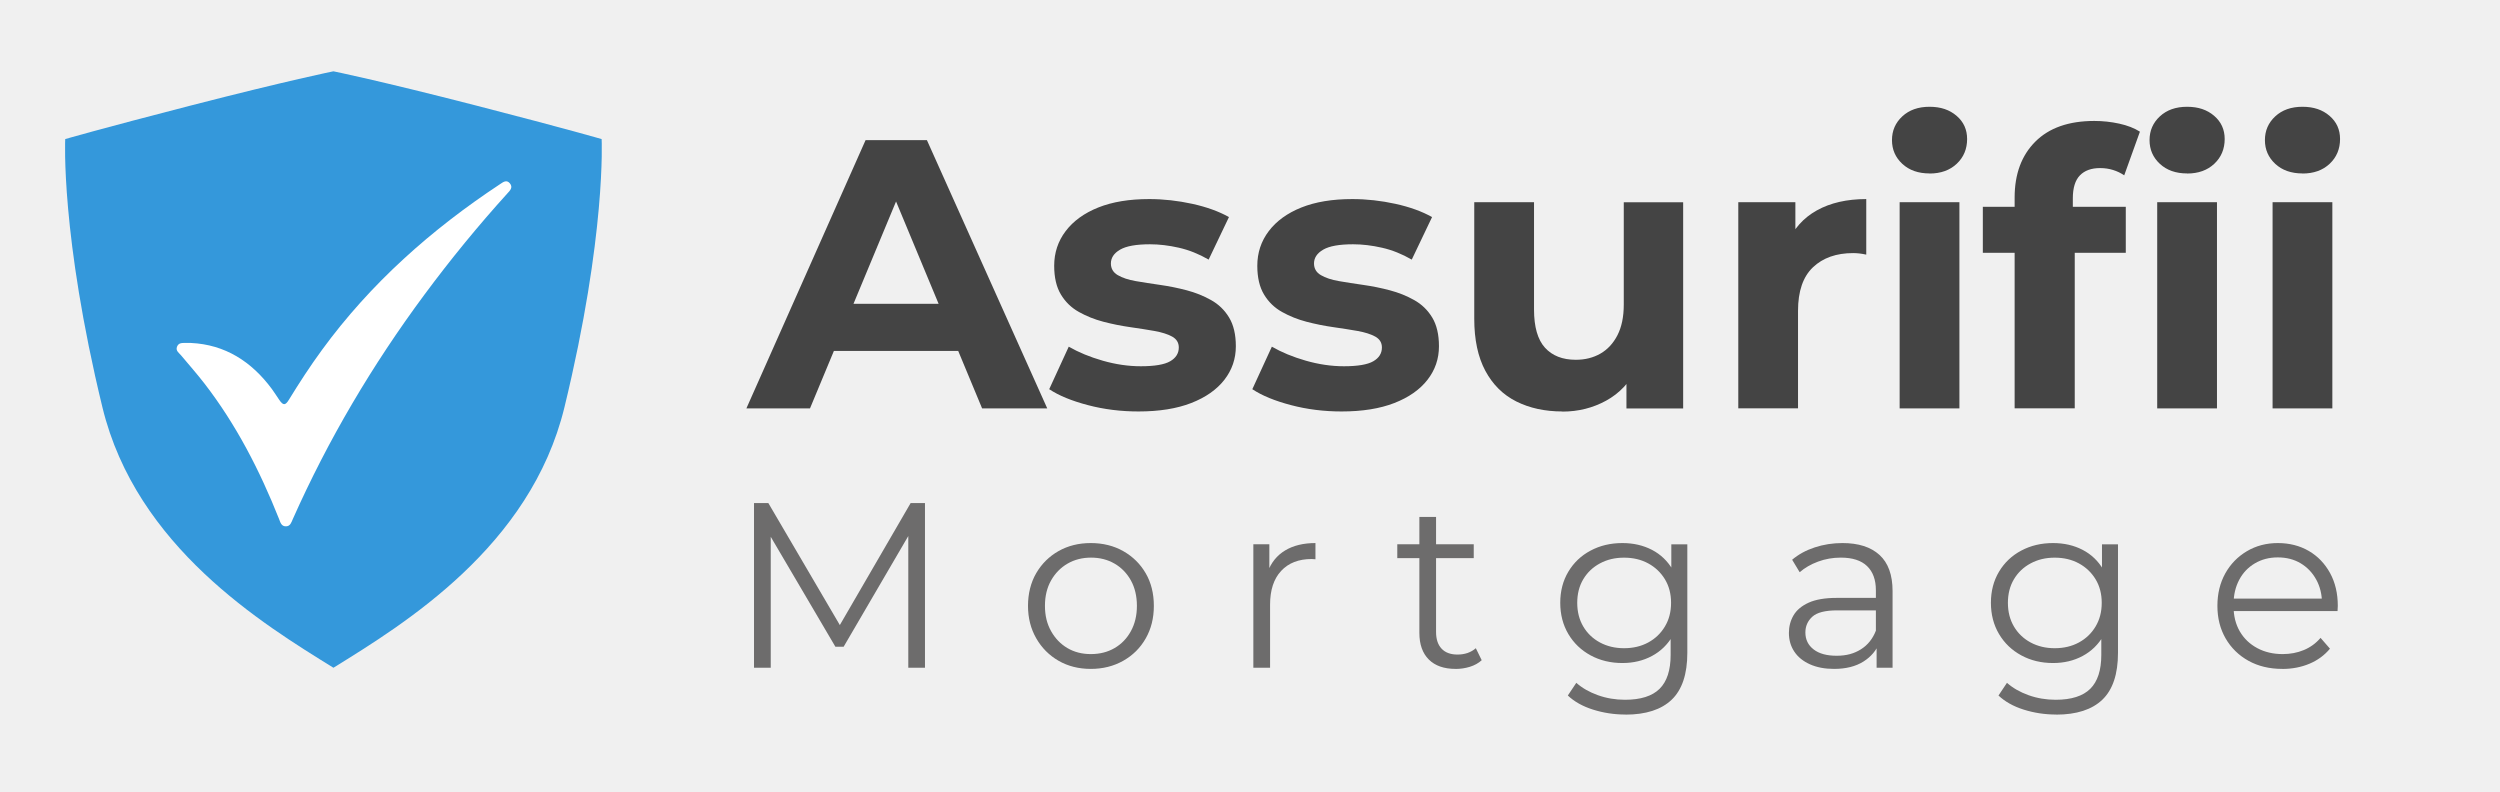
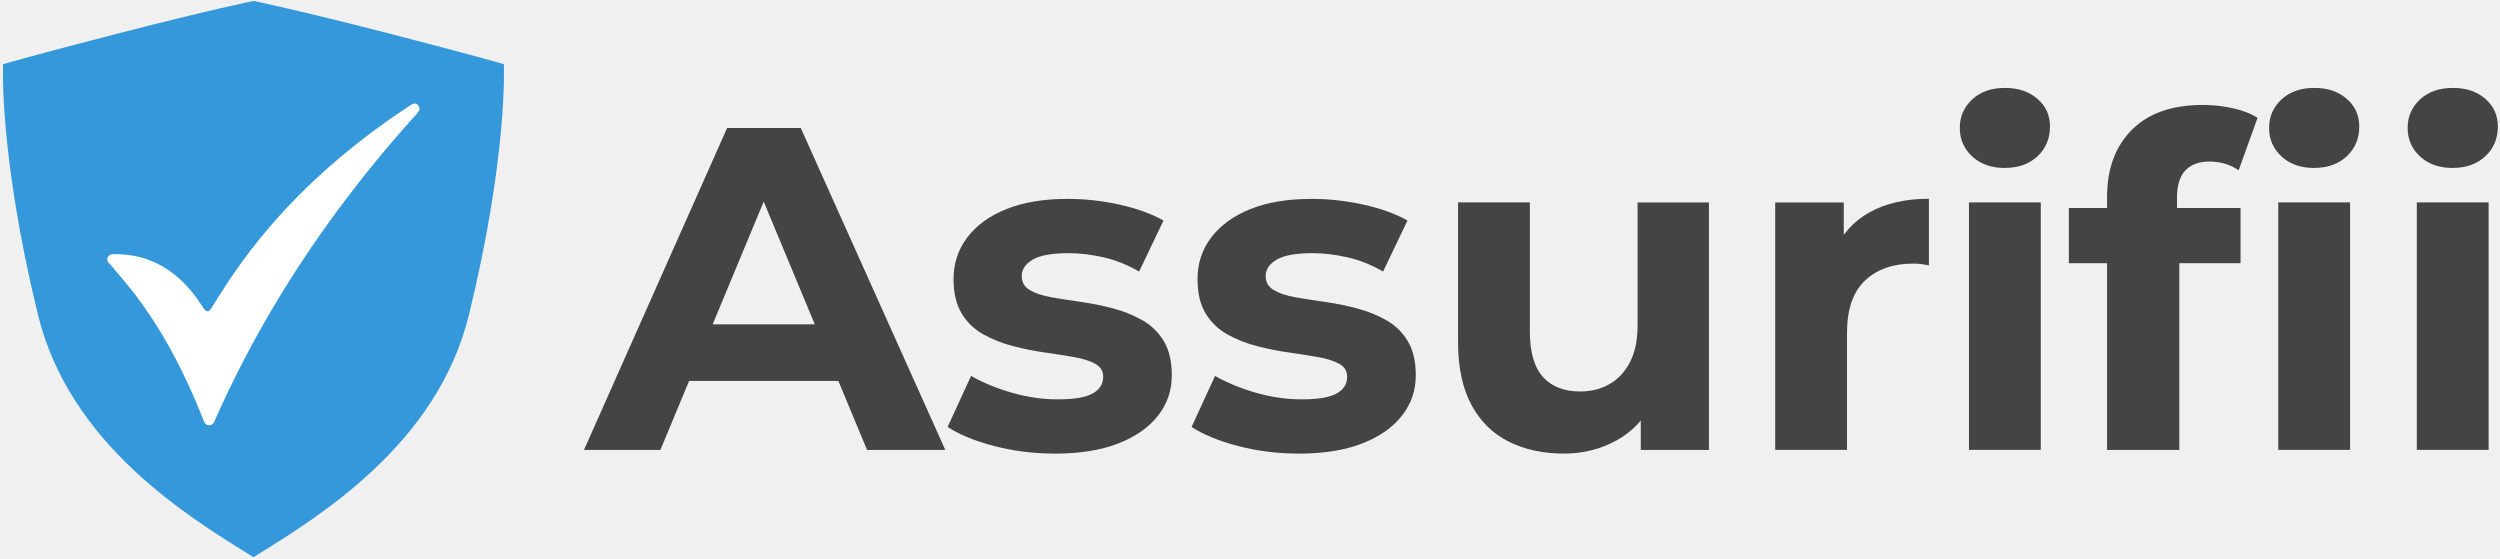
- <svg xmlns="http://www.w3.org/2000/svg" id="Layer_1" data-name="Layer 1" viewBox="0 0 587.23 185.87">
+ <svg xmlns="http://www.w3.org/2000/svg" width="179" height="40" viewBox="0 0 179 40" fill="none">
+   <g clip-path="url(#clip0_971_11123)">
+     <mask id="mask0_971_11123" style="mask-type:luminance" maskUnits="userSpaceOnUse" x="0" y="0" width="179" height="40">
+       <path d="M179 0H0V40H179V0Z" fill="white" />
+     </mask>
+     <g mask="url(#mask0_971_11123)">
+       <path d="M41.813 32.214L52.062 9.163H57.334L67.683 32.214H62.081L53.611 11.863H55.753L47.284 32.214H41.813ZM46.986 27.274L48.339 23.223H60.268L61.652 27.274H46.986Z" fill="#444444" />
+       <path d="M75.526 32.477C74.011 32.477 72.561 32.297 71.177 31.934C69.793 31.571 68.684 31.117 67.849 30.569L69.53 26.914C70.365 27.397 71.337 27.797 72.447 28.117C73.556 28.437 74.648 28.594 75.726 28.594C76.913 28.594 77.754 28.451 78.248 28.166C78.743 27.88 78.989 27.486 78.989 26.98C78.989 26.563 78.797 26.251 78.411 26.043C78.025 25.834 77.522 25.674 76.896 25.566C76.27 25.457 75.572 25.346 74.803 25.237C74.034 25.129 73.27 24.974 72.512 24.777C71.755 24.58 71.051 24.3 70.402 23.937C69.753 23.574 69.238 23.077 68.852 22.44C68.466 21.803 68.275 20.98 68.275 19.971C68.275 18.851 68.603 17.86 69.264 16.991C69.925 16.126 70.857 15.449 72.066 14.966C73.273 14.483 74.737 14.24 76.45 14.24C77.679 14.24 78.915 14.377 80.159 14.651C81.399 14.926 82.449 15.306 83.307 15.789L81.56 19.443C80.725 18.96 79.873 18.62 79.006 18.423C78.137 18.226 77.308 18.126 76.518 18.126C75.332 18.126 74.474 18.28 73.948 18.586C73.422 18.894 73.156 19.289 73.156 19.771C73.156 20.211 73.353 20.546 73.748 20.777C74.142 21.009 74.66 21.177 75.297 21.289C75.935 21.4 76.638 21.509 77.408 21.617C78.177 21.729 78.935 21.88 79.681 22.077C80.427 22.274 81.125 22.554 81.774 22.917C82.423 23.28 82.938 23.78 83.324 24.414C83.707 25.051 83.901 25.874 83.901 26.883C83.901 27.96 83.573 28.92 82.912 29.763C82.252 30.609 81.302 31.271 80.061 31.754C78.82 32.237 77.311 32.48 75.529 32.48L75.526 32.477Z" fill="#444444" />
+       <path d="M92.995 32.477C91.479 32.477 90.029 32.297 88.645 31.934C87.261 31.571 86.152 31.117 85.317 30.569L86.998 26.914C87.833 27.397 88.805 27.797 89.915 28.117C91.024 28.437 92.117 28.594 93.195 28.594C94.381 28.594 95.222 28.451 95.717 28.166C96.211 27.88 96.457 27.486 96.457 26.98C96.457 26.563 96.266 26.251 95.88 26.043C95.494 25.834 94.99 25.674 94.364 25.566C93.738 25.457 93.04 25.346 92.271 25.237C91.502 25.129 90.738 24.974 89.981 24.777C89.223 24.58 88.519 24.3 87.87 23.937C87.221 23.574 86.707 23.077 86.321 22.44C85.934 21.803 85.743 20.98 85.743 19.971C85.743 18.851 86.072 17.86 86.732 16.991C87.393 16.126 88.325 15.449 89.534 14.966C90.741 14.483 92.205 14.24 93.918 14.24C95.148 14.24 96.383 14.377 97.627 14.651C98.868 14.926 99.917 15.306 100.775 15.789L99.028 19.443C98.193 18.96 97.341 18.62 96.474 18.423C95.605 18.226 94.776 18.126 93.987 18.126C92.8 18.126 91.942 18.28 91.416 18.586C90.89 18.894 90.624 19.289 90.624 19.771C90.624 20.211 90.821 20.546 91.216 20.777C91.611 21.009 92.128 21.177 92.766 21.289C93.403 21.4 94.107 21.509 94.876 21.617C95.645 21.729 96.403 21.88 97.149 22.077C97.895 22.274 98.593 22.554 99.242 22.917C99.891 23.28 100.406 23.78 100.792 24.414C101.175 25.051 101.37 25.874 101.37 26.883C101.37 27.96 101.041 28.92 100.38 29.763C99.72 30.609 98.77 31.271 97.529 31.754C96.288 32.237 94.779 32.48 92.997 32.48L92.995 32.477Z" fill="#444444" />
+       <path d="M111.978 32.477C110.483 32.477 109.165 32.191 108.024 31.62C106.88 31.049 105.991 30.172 105.353 28.986C104.715 27.8 104.398 26.309 104.398 24.506V14.494H109.539V23.714C109.539 25.209 109.851 26.3 110.477 26.991C111.103 27.683 111.987 28.029 113.131 28.029C113.923 28.029 114.623 27.854 115.241 27.503C115.856 27.151 116.345 26.626 116.708 25.923C117.071 25.22 117.251 24.343 117.251 23.289V14.497H122.358V32.214H117.48V27.309L118.369 28.757C117.754 29.986 116.874 30.914 115.733 31.54C114.589 32.166 113.337 32.477 111.975 32.477H111.978Z" fill="#444444" />
+       <path d="M127.104 32.214V14.497H132.014V19.534L131.322 18.051C131.848 16.8 132.695 15.851 133.858 15.203C135.022 14.554 136.441 14.231 138.11 14.231V19.006C137.913 18.963 137.719 18.929 137.533 18.906C137.347 18.883 137.164 18.874 136.99 18.874C135.54 18.874 134.387 19.28 133.53 20.091C132.672 20.903 132.246 22.154 132.246 23.846V32.209H127.104V32.214Z" fill="#444444" />
+       <path d="M143.549 12.026C142.583 12.026 141.802 11.751 141.21 11.203C140.618 10.654 140.321 9.974 140.321 9.16C140.321 8.346 140.618 7.669 141.21 7.117C141.802 6.569 142.583 6.294 143.549 6.294C144.516 6.294 145.268 6.551 145.874 7.069C146.477 7.586 146.78 8.249 146.78 9.06C146.78 9.917 146.483 10.626 145.891 11.183C145.299 11.743 144.518 12.023 143.552 12.023L143.549 12.026ZM140.978 32.211V14.494H146.12V32.211H140.978Z" fill="#444444" />
+       <path d="M148.13 18.843V14.891H160.423V18.843H148.13ZM150.866 32.211V14.1C150.866 12.08 151.458 10.477 152.645 9.291C153.832 8.106 155.522 7.514 157.72 7.514C158.447 7.514 159.159 7.591 159.862 7.746C160.566 7.9 161.157 8.131 161.641 8.437L160.288 12.191C160.002 11.994 159.685 11.84 159.333 11.731C158.981 11.623 158.607 11.566 158.212 11.566C157.466 11.566 156.888 11.774 156.482 12.191C156.076 12.609 155.873 13.269 155.873 14.169V15.814L156.039 17.989V32.214H150.866V32.211ZM165.695 12.026C164.729 12.026 163.948 11.751 163.356 11.203C162.764 10.654 162.467 9.974 162.467 9.16C162.467 8.346 162.764 7.669 163.356 7.117C163.948 6.569 164.729 6.294 165.695 6.294C166.662 6.294 167.414 6.551 168.017 7.069C168.621 7.586 168.924 8.249 168.924 9.06C168.924 9.917 168.626 10.626 168.034 11.183C167.442 11.743 166.662 12.023 165.695 12.023V12.026ZM163.125 32.211V14.494H168.266V32.211H163.125Z" fill="#444444" />
+       <path d="M175.615 12.026C174.648 12.026 173.867 11.751 173.276 11.203C172.684 10.654 172.386 9.974 172.386 9.16C172.386 8.346 172.684 7.669 173.276 7.117C173.867 6.569 174.648 6.294 175.615 6.294C176.581 6.294 177.333 6.551 177.939 7.069C178.543 7.586 178.846 8.249 178.846 9.06C178.846 9.917 178.548 10.626 177.956 11.183C177.364 11.743 176.584 12.023 175.617 12.023L175.615 12.026ZM173.044 32.211V14.494H178.185V32.211H173.044Z" fill="#444444" />
+       <path d="M18.149 0.069C18.149 0.069 15.129 0.677 8.581 2.363C2.393 3.957 0.223 4.594 0.223 4.594C0.223 4.594 -0.097 10.969 2.711 22.506C4.975 31.82 13.428 36.974 18.149 39.894C22.87 36.974 31.319 31.82 33.587 22.506C36.395 10.969 36.074 4.594 36.074 4.594C36.074 4.594 33.904 3.957 27.716 2.363C21.165 0.677 18.149 0.069 18.149 0.069Z" fill="#3498DB" />
+       <path d="M8.633 18.209C10.895 18.314 12.673 19.437 14.043 21.289C14.214 21.52 14.366 21.766 14.529 22.003C14.795 22.389 14.935 22.391 15.181 21.989C15.876 20.857 16.599 19.746 17.383 18.674C20.639 14.217 24.703 10.623 29.292 7.597C29.498 7.463 29.724 7.286 29.941 7.546C30.17 7.82 29.95 8.031 29.778 8.22C27.822 10.38 25.975 12.631 24.239 14.974C20.765 19.66 17.806 24.646 15.435 29.977C15.344 30.186 15.278 30.44 14.992 30.449C14.675 30.46 14.612 30.183 14.523 29.96C13.236 26.731 11.664 23.66 9.528 20.9C9.033 20.263 8.495 19.657 7.981 19.037C7.838 18.866 7.6 18.729 7.703 18.454C7.815 18.157 8.092 18.211 8.335 18.203C8.407 18.203 8.478 18.203 8.638 18.203L8.633 18.209Z" fill="white" />
+     </g>
+   </g>
  <defs>
-     <style>
-       .cls-1 {
-         fill: #3498db;
-       }
- 
-       .cls-1, .cls-2, .cls-3, .cls-4 {
-         stroke-width: 0px;
-       }
- 
-       .cls-2 {
-         fill: #fff;
-       }
- 
-       .cls-3 {
-         fill: #444;
-       }
- 
-       .cls-4 {
-         fill: #6d6c6c;
-       }
-     </style>
+     <clipPath id="clip0_971_11123">
+       <rect width="179" height="40" fill="white" />
+     </clipPath>
  </defs>
-   <g>
-     <path class="cls-3" d="m175.32,95.93l28-63.02h14.4l28.27,63.02h-15.3l-23.14-55.64h5.85l-23.14,55.64h-14.94Zm14.13-13.5l3.69-11.07h32.59l3.78,11.07h-40.06Z" />
-     <path class="cls-3" d="m267.42,96.65c-4.14,0-8.1-.49-11.88-1.49-3.78-.99-6.81-2.23-9.09-3.74l4.59-9.99c2.28,1.32,4.94,2.42,7.97,3.29,3.03.87,6.02,1.31,8.96,1.31,3.24,0,5.54-.39,6.89-1.17,1.35-.78,2.03-1.86,2.03-3.24,0-1.14-.53-1.99-1.58-2.57-1.05-.57-2.43-1-4.14-1.31-1.71-.3-3.62-.6-5.72-.9-2.1-.3-4.19-.72-6.26-1.26-2.07-.54-3.99-1.31-5.76-2.3-1.77-.99-3.18-2.35-4.23-4.1-1.05-1.74-1.58-3.99-1.58-6.75,0-3.06.9-5.78,2.7-8.15,1.8-2.37,4.35-4.22,7.65-5.54,3.3-1.32,7.29-1.98,11.97-1.98,3.36,0,6.74.38,10.13,1.12,3.39.75,6.26,1.79,8.6,3.11l-4.77,9.99c-2.28-1.32-4.61-2.25-6.98-2.79-2.37-.54-4.64-.81-6.8-.81-3.24,0-5.58.42-7.02,1.26-1.44.84-2.16,1.92-2.16,3.24,0,1.2.54,2.12,1.62,2.75,1.08.63,2.49,1.1,4.23,1.4,1.74.3,3.66.6,5.76.9,2.1.3,4.17.72,6.21,1.26,2.04.54,3.95,1.3,5.72,2.3,1.77.99,3.18,2.36,4.23,4.1,1.05,1.74,1.58,3.99,1.58,6.75,0,2.94-.9,5.57-2.7,7.88-1.8,2.31-4.4,4.13-7.79,5.45-3.39,1.32-7.52,1.98-12.38,1.98Z" />
-     <path class="cls-3" d="m315.13,96.65c-4.14,0-8.1-.49-11.88-1.49-3.78-.99-6.81-2.23-9.09-3.74l4.59-9.99c2.28,1.32,4.94,2.42,7.97,3.29,3.03.87,6.02,1.31,8.96,1.31,3.24,0,5.54-.39,6.89-1.17,1.35-.78,2.03-1.86,2.03-3.24,0-1.14-.53-1.99-1.58-2.57-1.05-.57-2.43-1-4.14-1.31-1.71-.3-3.62-.6-5.72-.9-2.1-.3-4.19-.72-6.26-1.26-2.07-.54-3.99-1.31-5.76-2.3-1.77-.99-3.18-2.35-4.23-4.1-1.05-1.74-1.58-3.99-1.58-6.75,0-3.06.9-5.78,2.7-8.15,1.8-2.37,4.35-4.22,7.65-5.54,3.3-1.32,7.29-1.98,11.97-1.98,3.36,0,6.74.38,10.13,1.12,3.39.75,6.26,1.79,8.6,3.11l-4.77,9.99c-2.28-1.32-4.61-2.25-6.98-2.79-2.37-.54-4.64-.81-6.8-.81-3.24,0-5.58.42-7.02,1.26-1.44.84-2.16,1.92-2.16,3.24,0,1.2.54,2.12,1.62,2.75,1.08.63,2.49,1.1,4.23,1.4,1.74.3,3.66.6,5.76.9,2.1.3,4.17.72,6.21,1.26,2.04.54,3.95,1.3,5.72,2.3,1.77.99,3.18,2.36,4.23,4.1,1.05,1.74,1.58,3.99,1.58,6.75,0,2.94-.9,5.57-2.7,7.88-1.8,2.31-4.4,4.13-7.79,5.45-3.39,1.32-7.52,1.98-12.38,1.98Z" />
-     <path class="cls-3" d="m366.99,96.65c-4.08,0-7.68-.78-10.8-2.34-3.12-1.56-5.55-3.96-7.29-7.2-1.74-3.24-2.61-7.32-2.61-12.24v-27.37h14.04v25.21c0,4.08.86,7.07,2.57,8.96s4.13,2.84,7.25,2.84c2.16,0,4.08-.48,5.76-1.44,1.68-.96,3.02-2.4,4.01-4.32.99-1.92,1.49-4.32,1.49-7.2v-24.04h13.95v48.44h-13.32v-13.41l2.43,3.96c-1.68,3.36-4.08,5.9-7.2,7.61-3.12,1.71-6.54,2.57-10.26,2.57Z" />
-     <path class="cls-3" d="m408.31,95.93v-48.44h13.41v13.77l-1.89-4.05c1.44-3.42,3.75-6.02,6.93-7.79,3.18-1.77,7.05-2.66,11.61-2.66v13.05c-.54-.12-1.07-.21-1.58-.27-.51-.06-1.01-.09-1.49-.09-3.96,0-7.11,1.11-9.45,3.33-2.34,2.22-3.51,5.64-3.51,10.26v22.87h-14.04Z" />
-     <path class="cls-3" d="m453.23,40.74c-2.64,0-4.77-.75-6.39-2.25-1.62-1.5-2.43-3.36-2.43-5.58s.81-4.08,2.43-5.58c1.62-1.5,3.75-2.25,6.39-2.25s4.7.71,6.35,2.12c1.65,1.41,2.48,3.23,2.48,5.45,0,2.34-.81,4.28-2.43,5.81-1.62,1.53-3.75,2.3-6.39,2.3Zm-7.02,55.19v-48.44h14.04v48.44h-14.04Z" />
-     <path class="cls-3" d="m465.75,59.38v-10.8h33.58v10.8h-33.58Zm7.47,36.55v-49.52c0-5.52,1.62-9.9,4.86-13.14,3.24-3.24,7.86-4.86,13.86-4.86,1.98,0,3.93.21,5.85.63,1.92.42,3.54,1.05,4.86,1.89l-3.69,10.26c-.78-.54-1.65-.96-2.61-1.26-.96-.3-1.98-.45-3.06-.45-2.04,0-3.62.57-4.73,1.71-1.11,1.14-1.67,2.94-1.67,5.4v4.5l.45,5.94v38.89h-14.13Zm40.51-55.19c-2.64,0-4.77-.75-6.39-2.25-1.62-1.5-2.43-3.36-2.43-5.58s.81-4.08,2.43-5.58c1.62-1.5,3.75-2.25,6.39-2.25s4.7.71,6.35,2.12c1.65,1.41,2.48,3.23,2.48,5.45,0,2.34-.81,4.28-2.43,5.81-1.62,1.53-3.75,2.3-6.39,2.3Zm-7.02,55.19v-48.44h14.04v48.44h-14.04Z" />
-     <path class="cls-3" d="m540.83,40.74c-2.64,0-4.77-.75-6.39-2.25-1.62-1.5-2.43-3.36-2.43-5.58s.81-4.08,2.43-5.58c1.62-1.5,3.75-2.25,6.39-2.25s4.7.71,6.35,2.12c1.65,1.41,2.48,3.23,2.48,5.45,0,2.34-.81,4.28-2.43,5.81-1.62,1.53-3.75,2.3-6.39,2.3Zm-7.02,55.19v-48.44h14.04v48.44h-14.04Z" />
-   </g>
-   <g>
-     <path class="cls-1" d="m78.32,16.75s-10.61,2.14-33.63,8.07c-21.75,5.61-29.37,7.85-29.37,7.85,0,0-1.12,22.42,8.74,63.01,7.96,32.76,37.67,50.9,54.26,61.17,16.59-10.27,46.3-28.41,54.26-61.17,9.87-40.58,8.74-63.01,8.74-63.01,0,0-7.62-2.24-29.37-7.85-23.02-5.93-33.63-8.07-33.63-8.07h0Z" />
-     <path class="cls-2" d="m44.87,80.56c7.95.38,14.2,4.32,19.01,10.84.6.82,1.13,1.68,1.71,2.52.93,1.36,1.43,1.36,2.29-.05,2.44-3.98,4.98-7.89,7.74-11.66,11.45-15.68,25.73-28.32,41.86-38.97.72-.48,1.51-1.1,2.28-.18.81.97.03,1.71-.58,2.37-6.88,7.6-13.36,15.52-19.47,23.76-12.21,16.48-22.61,34.02-30.95,52.78-.32.73-.56,1.63-1.56,1.66-1.12.04-1.34-.93-1.65-1.72-4.52-11.36-10.05-22.16-17.56-31.87-1.73-2.24-3.62-4.37-5.44-6.55-.5-.6-1.34-1.09-.97-2.05.4-1.05,1.37-.86,2.22-.88.25,0,.51,0,1.07,0Z" />
-   </g>
-   <g>
-     <path class="cls-4" d="m177.11,156.84v-38.67h3.37l17.68,30.17h-1.77l17.51-30.17h3.37v38.67h-3.92v-32.54h.94l-16.13,27.62h-1.93l-16.24-27.62h1.05v32.54h-3.92Z" />
-     <path class="cls-4" d="m256.22,157.12c-2.84,0-5.36-.64-7.57-1.91-2.21-1.27-3.96-3.03-5.25-5.28-1.29-2.25-1.93-4.79-1.93-7.62s.64-5.47,1.93-7.68c1.29-2.21,3.04-3.94,5.25-5.19,2.21-1.25,4.73-1.88,7.57-1.88s5.42.64,7.65,1.91c2.23,1.27,3.98,3,5.25,5.19s1.91,4.74,1.91,7.65-.64,5.42-1.91,7.65-3.03,3.98-5.28,5.25c-2.25,1.27-4.79,1.91-7.62,1.91Zm0-3.48c2.1,0,3.96-.47,5.58-1.41,1.62-.94,2.9-2.26,3.84-3.98s1.41-3.69,1.41-5.94-.47-4.27-1.41-5.97c-.94-1.69-2.22-3.01-3.84-3.95-1.62-.94-3.46-1.41-5.52-1.41s-3.9.47-5.52,1.41c-1.62.94-2.91,2.26-3.87,3.95-.96,1.7-1.44,3.68-1.44,5.97s.48,4.23,1.44,5.94c.96,1.71,2.24,3.04,3.84,3.98,1.6.94,3.43,1.41,5.5,1.41Z" />
-     <path class="cls-4" d="m294.4,156.84v-29h3.76v7.9l-.39-1.38c.81-2.21,2.17-3.9,4.09-5.06,1.91-1.16,4.29-1.74,7.13-1.74v3.81c-.15,0-.3,0-.44-.03-.15-.02-.3-.03-.44-.03-3.06,0-5.45.93-7.18,2.79-1.73,1.86-2.6,4.5-2.6,7.93v14.81h-3.92Z" />
-     <path class="cls-4" d="m328.21,131.1v-3.26h17.96v3.26h-17.96Zm13.7,26.02c-2.73,0-4.83-.74-6.3-2.21-1.47-1.47-2.21-3.55-2.21-6.24v-27.24h3.92v27.02c0,1.69.43,3,1.3,3.92.86.92,2.11,1.38,3.73,1.38,1.73,0,3.17-.5,4.31-1.49l1.38,2.82c-.77.7-1.7,1.21-2.79,1.55-1.09.33-2.2.5-3.34.5Z" />
-     <path class="cls-4" d="m381.08,155.74c-2.76,0-5.25-.6-7.46-1.8-2.21-1.2-3.95-2.86-5.22-5-1.27-2.14-1.91-4.59-1.91-7.35s.64-5.2,1.91-7.32c1.27-2.12,3.01-3.77,5.22-4.94,2.21-1.18,4.7-1.77,7.46-1.77,2.58,0,4.9.53,6.96,1.6,2.06,1.07,3.7,2.65,4.92,4.75,1.22,2.1,1.82,4.66,1.82,7.68s-.61,5.58-1.82,7.68c-1.22,2.1-2.85,3.7-4.92,4.81-2.06,1.11-4.38,1.66-6.96,1.66Zm.72,12.1c-2.65,0-5.19-.39-7.62-1.16s-4.4-1.88-5.91-3.31l1.99-2.98c1.36,1.21,3.05,2.18,5.06,2.9,2.01.72,4.13,1.08,6.38,1.08,3.68,0,6.39-.86,8.12-2.57,1.73-1.71,2.6-4.37,2.6-7.98v-7.24l.55-4.97-.39-4.97v-8.78h3.76v25.47c0,5.01-1.23,8.68-3.67,11.02-2.45,2.34-6.07,3.51-10.86,3.51Zm-.33-15.58c2.14,0,4.03-.45,5.69-1.35,1.66-.9,2.96-2.15,3.92-3.76.96-1.6,1.44-3.45,1.44-5.55s-.48-3.94-1.44-5.53c-.96-1.58-2.27-2.83-3.92-3.73s-3.55-1.35-5.69-1.35-3.99.45-5.66,1.35c-1.68.9-2.98,2.15-3.92,3.73-.94,1.58-1.41,3.43-1.41,5.53s.47,3.95,1.41,5.55c.94,1.6,2.25,2.86,3.92,3.76,1.68.9,3.56,1.35,5.66,1.35Z" />
-     <path class="cls-4" d="m430.8,157.12c-2.17,0-4.06-.36-5.66-1.08-1.6-.72-2.83-1.71-3.67-2.98-.85-1.27-1.27-2.74-1.27-4.39,0-1.51.36-2.88,1.08-4.12.72-1.23,1.9-2.23,3.54-2.98,1.64-.75,3.84-1.13,6.6-1.13h10v2.93h-9.89c-2.8,0-4.74.5-5.83,1.49-1.09.99-1.63,2.23-1.63,3.7,0,1.66.64,2.98,1.93,3.98,1.29,1,3.09,1.49,5.41,1.49s4.12-.51,5.72-1.52c1.6-1.01,2.77-2.48,3.51-4.39l.88,2.71c-.74,1.92-2.02,3.44-3.84,4.58-1.82,1.14-4.12,1.71-6.88,1.71Zm10-.28v-6.41l-.17-1.05v-10.72c0-2.47-.69-4.36-2.07-5.69-1.38-1.33-3.44-1.99-6.16-1.99-1.88,0-3.67.31-5.36.94-1.69.63-3.13,1.46-4.31,2.49l-1.77-2.93c1.47-1.25,3.24-2.22,5.3-2.9,2.06-.68,4.24-1.02,6.52-1.02,3.76,0,6.66.93,8.7,2.79,2.04,1.86,3.07,4.69,3.07,8.48v18.01h-3.76Z" />
-     <path class="cls-4" d="m482.24,155.74c-2.76,0-5.25-.6-7.46-1.8-2.21-1.2-3.95-2.86-5.22-5-1.27-2.14-1.91-4.59-1.91-7.35s.64-5.2,1.91-7.32c1.27-2.12,3.01-3.77,5.22-4.94,2.21-1.18,4.7-1.77,7.46-1.77,2.58,0,4.9.53,6.96,1.6,2.06,1.07,3.7,2.65,4.92,4.75,1.22,2.1,1.82,4.66,1.82,7.68s-.61,5.58-1.82,7.68c-1.22,2.1-2.85,3.7-4.92,4.81-2.06,1.11-4.38,1.66-6.96,1.66Zm.72,12.1c-2.65,0-5.19-.39-7.62-1.16s-4.4-1.88-5.91-3.31l1.99-2.98c1.36,1.21,3.05,2.18,5.06,2.9,2.01.72,4.13,1.08,6.38,1.08,3.68,0,6.39-.86,8.12-2.57,1.73-1.71,2.6-4.37,2.6-7.98v-7.24l.55-4.97-.39-4.97v-8.78h3.76v25.47c0,5.01-1.23,8.68-3.67,11.02-2.45,2.34-6.07,3.51-10.86,3.51Zm-.33-15.58c2.14,0,4.03-.45,5.69-1.35,1.66-.9,2.96-2.15,3.92-3.76.96-1.6,1.44-3.45,1.44-5.55s-.48-3.94-1.44-5.53c-.96-1.58-2.27-2.83-3.92-3.73s-3.55-1.35-5.69-1.35-3.99.45-5.66,1.35c-1.68.9-2.98,2.15-3.92,3.73-.94,1.58-1.41,3.43-1.41,5.53s.47,3.95,1.41,5.55c.94,1.6,2.25,2.86,3.92,3.76,1.68.9,3.56,1.35,5.66,1.35Z" />
-     <path class="cls-4" d="m536.1,157.12c-3.02,0-5.67-.64-7.96-1.91-2.28-1.27-4.07-3.02-5.36-5.25-1.29-2.23-1.93-4.78-1.93-7.65s.62-5.41,1.85-7.62c1.23-2.21,2.93-3.95,5.08-5.22,2.15-1.27,4.58-1.91,7.27-1.91s5.15.62,7.26,1.85c2.12,1.23,3.78,2.97,5,5.19,1.22,2.23,1.82,4.8,1.82,7.71,0,.18,0,.38-.03.58-.02.2-.03.42-.03.64h-25.25v-2.93h23.15l-1.55,1.16c0-2.1-.45-3.97-1.35-5.61-.9-1.64-2.13-2.92-3.67-3.84-1.55-.92-3.33-1.38-5.36-1.38s-3.78.46-5.36,1.38c-1.58.92-2.82,2.21-3.7,3.87-.88,1.66-1.33,3.55-1.33,5.69v.61c0,2.21.49,4.15,1.46,5.83.98,1.68,2.34,2.98,4.09,3.92,1.75.94,3.75,1.41,5.99,1.41,1.77,0,3.42-.31,4.94-.94,1.53-.63,2.85-1.58,3.95-2.87l2.21,2.54c-1.29,1.55-2.9,2.73-4.83,3.54-1.93.81-4.06,1.22-6.38,1.22Z" />
-   </g>
</svg>
